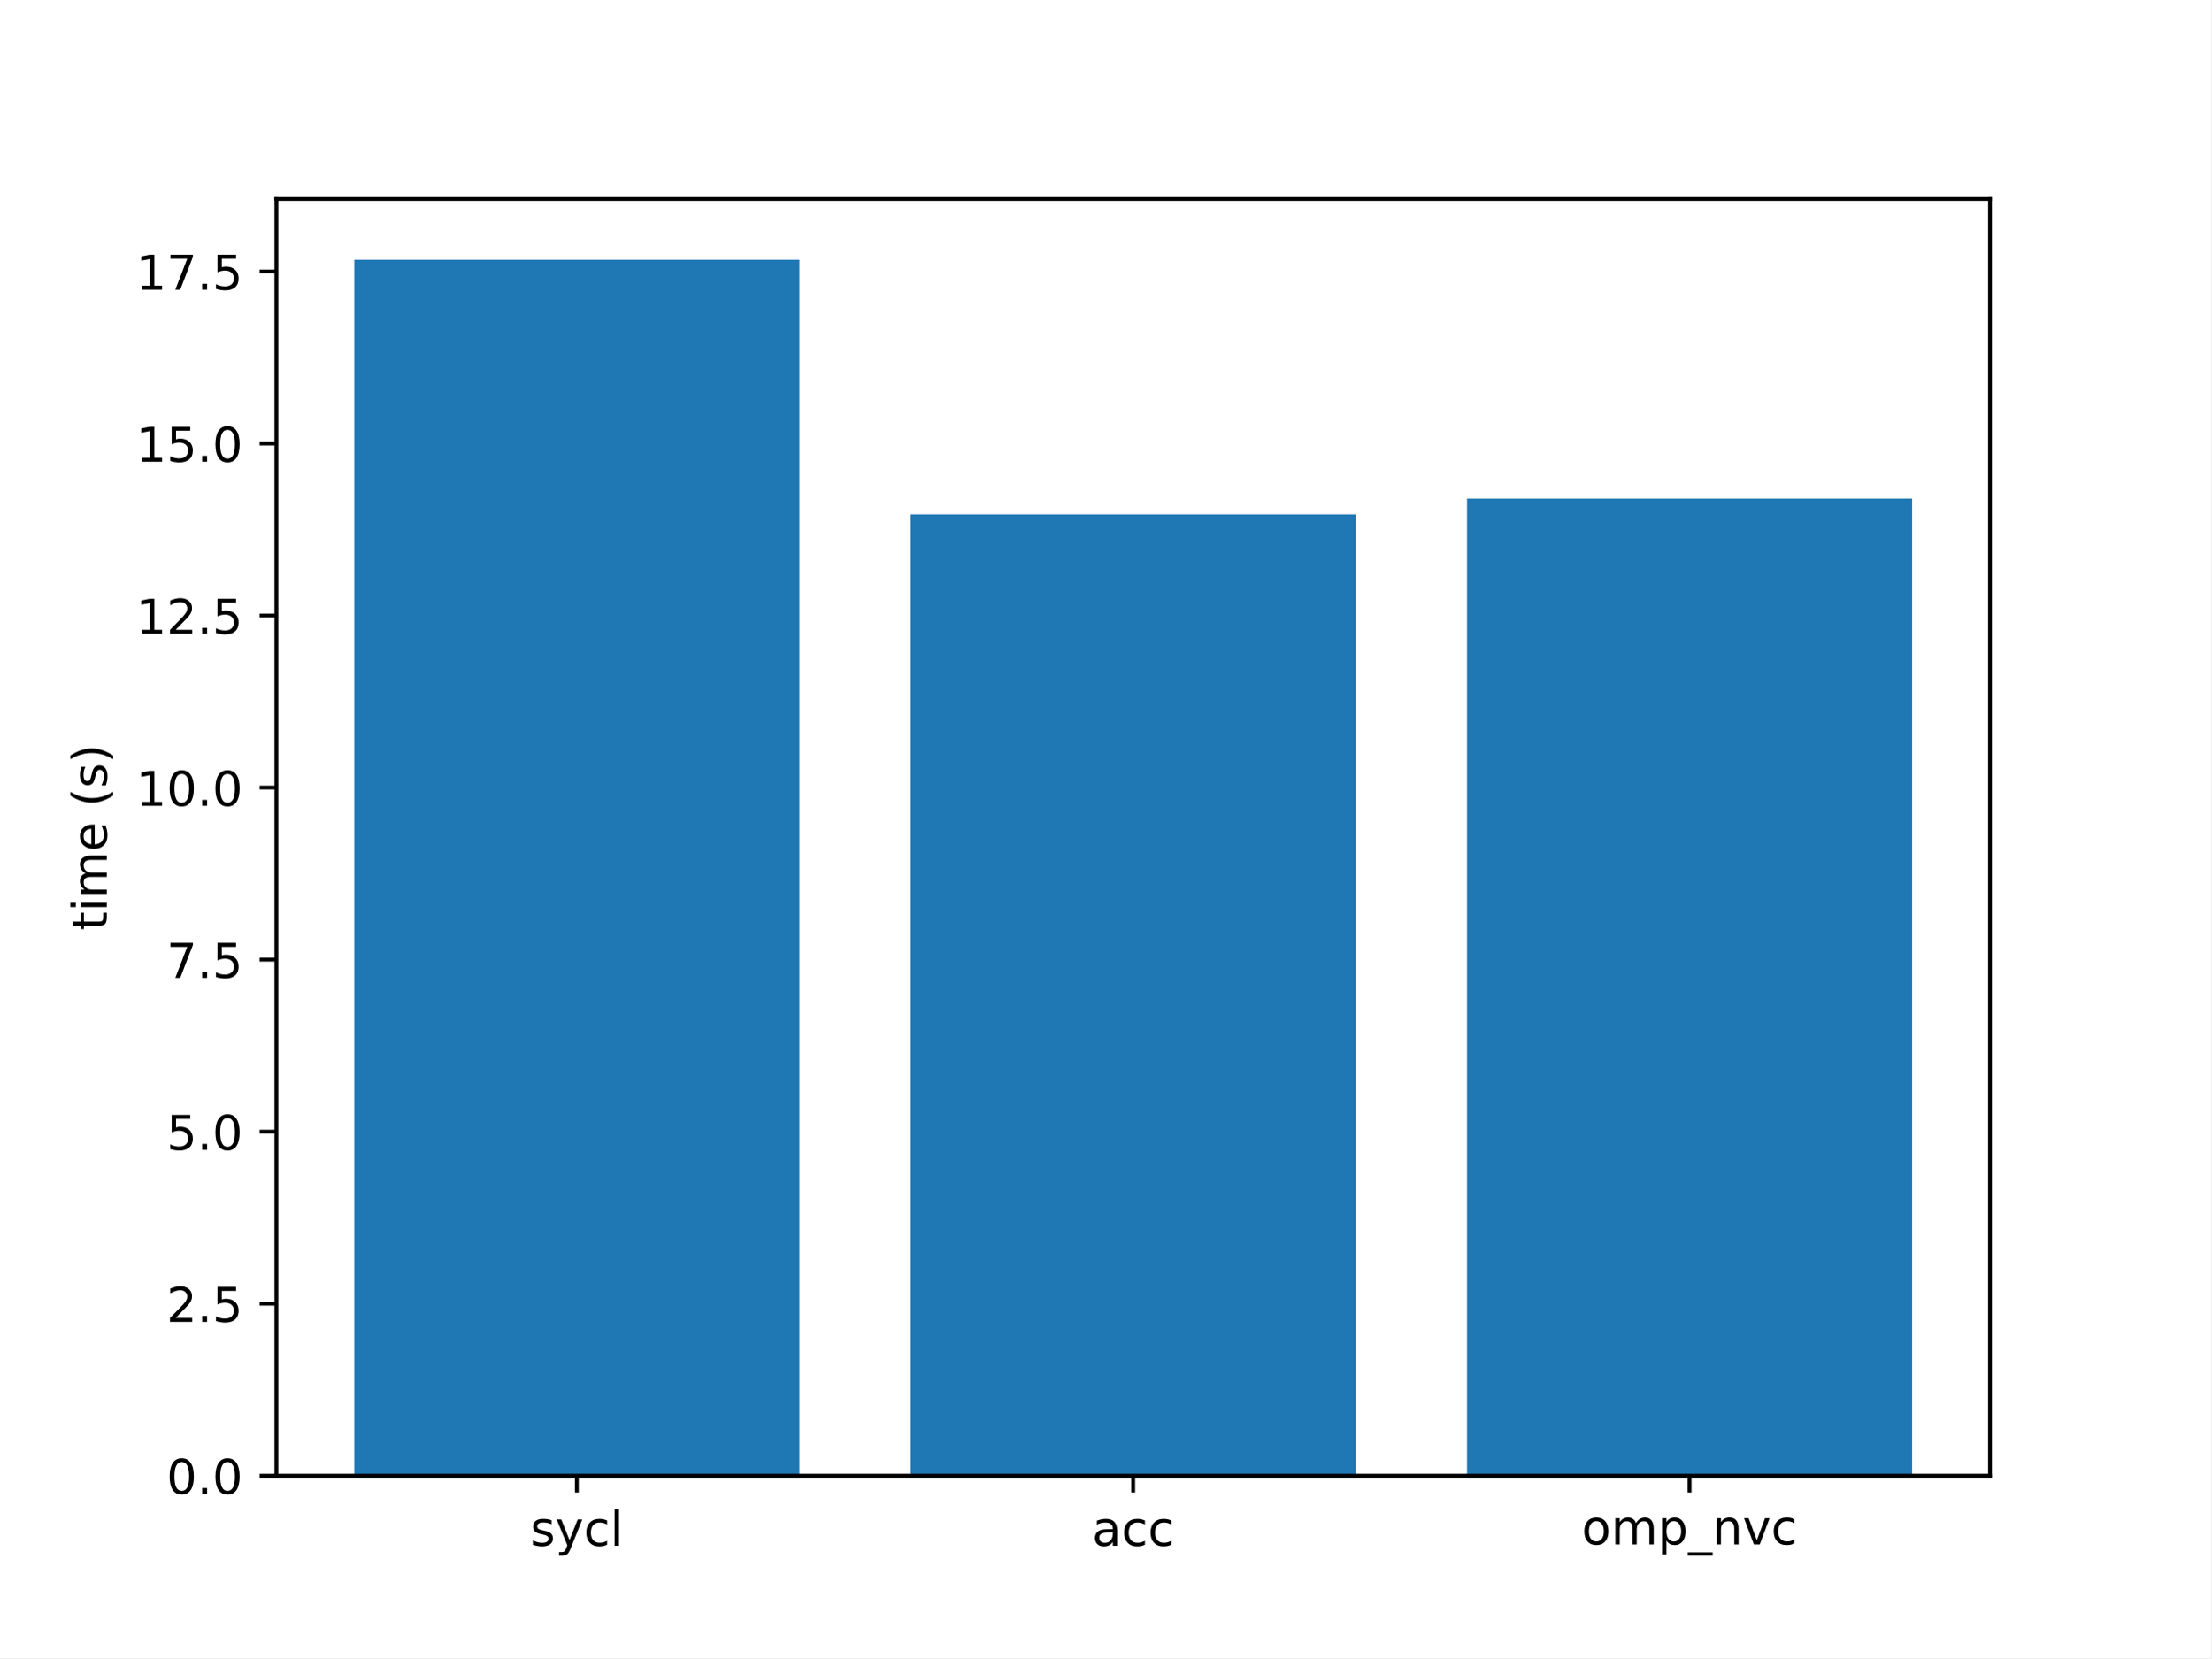
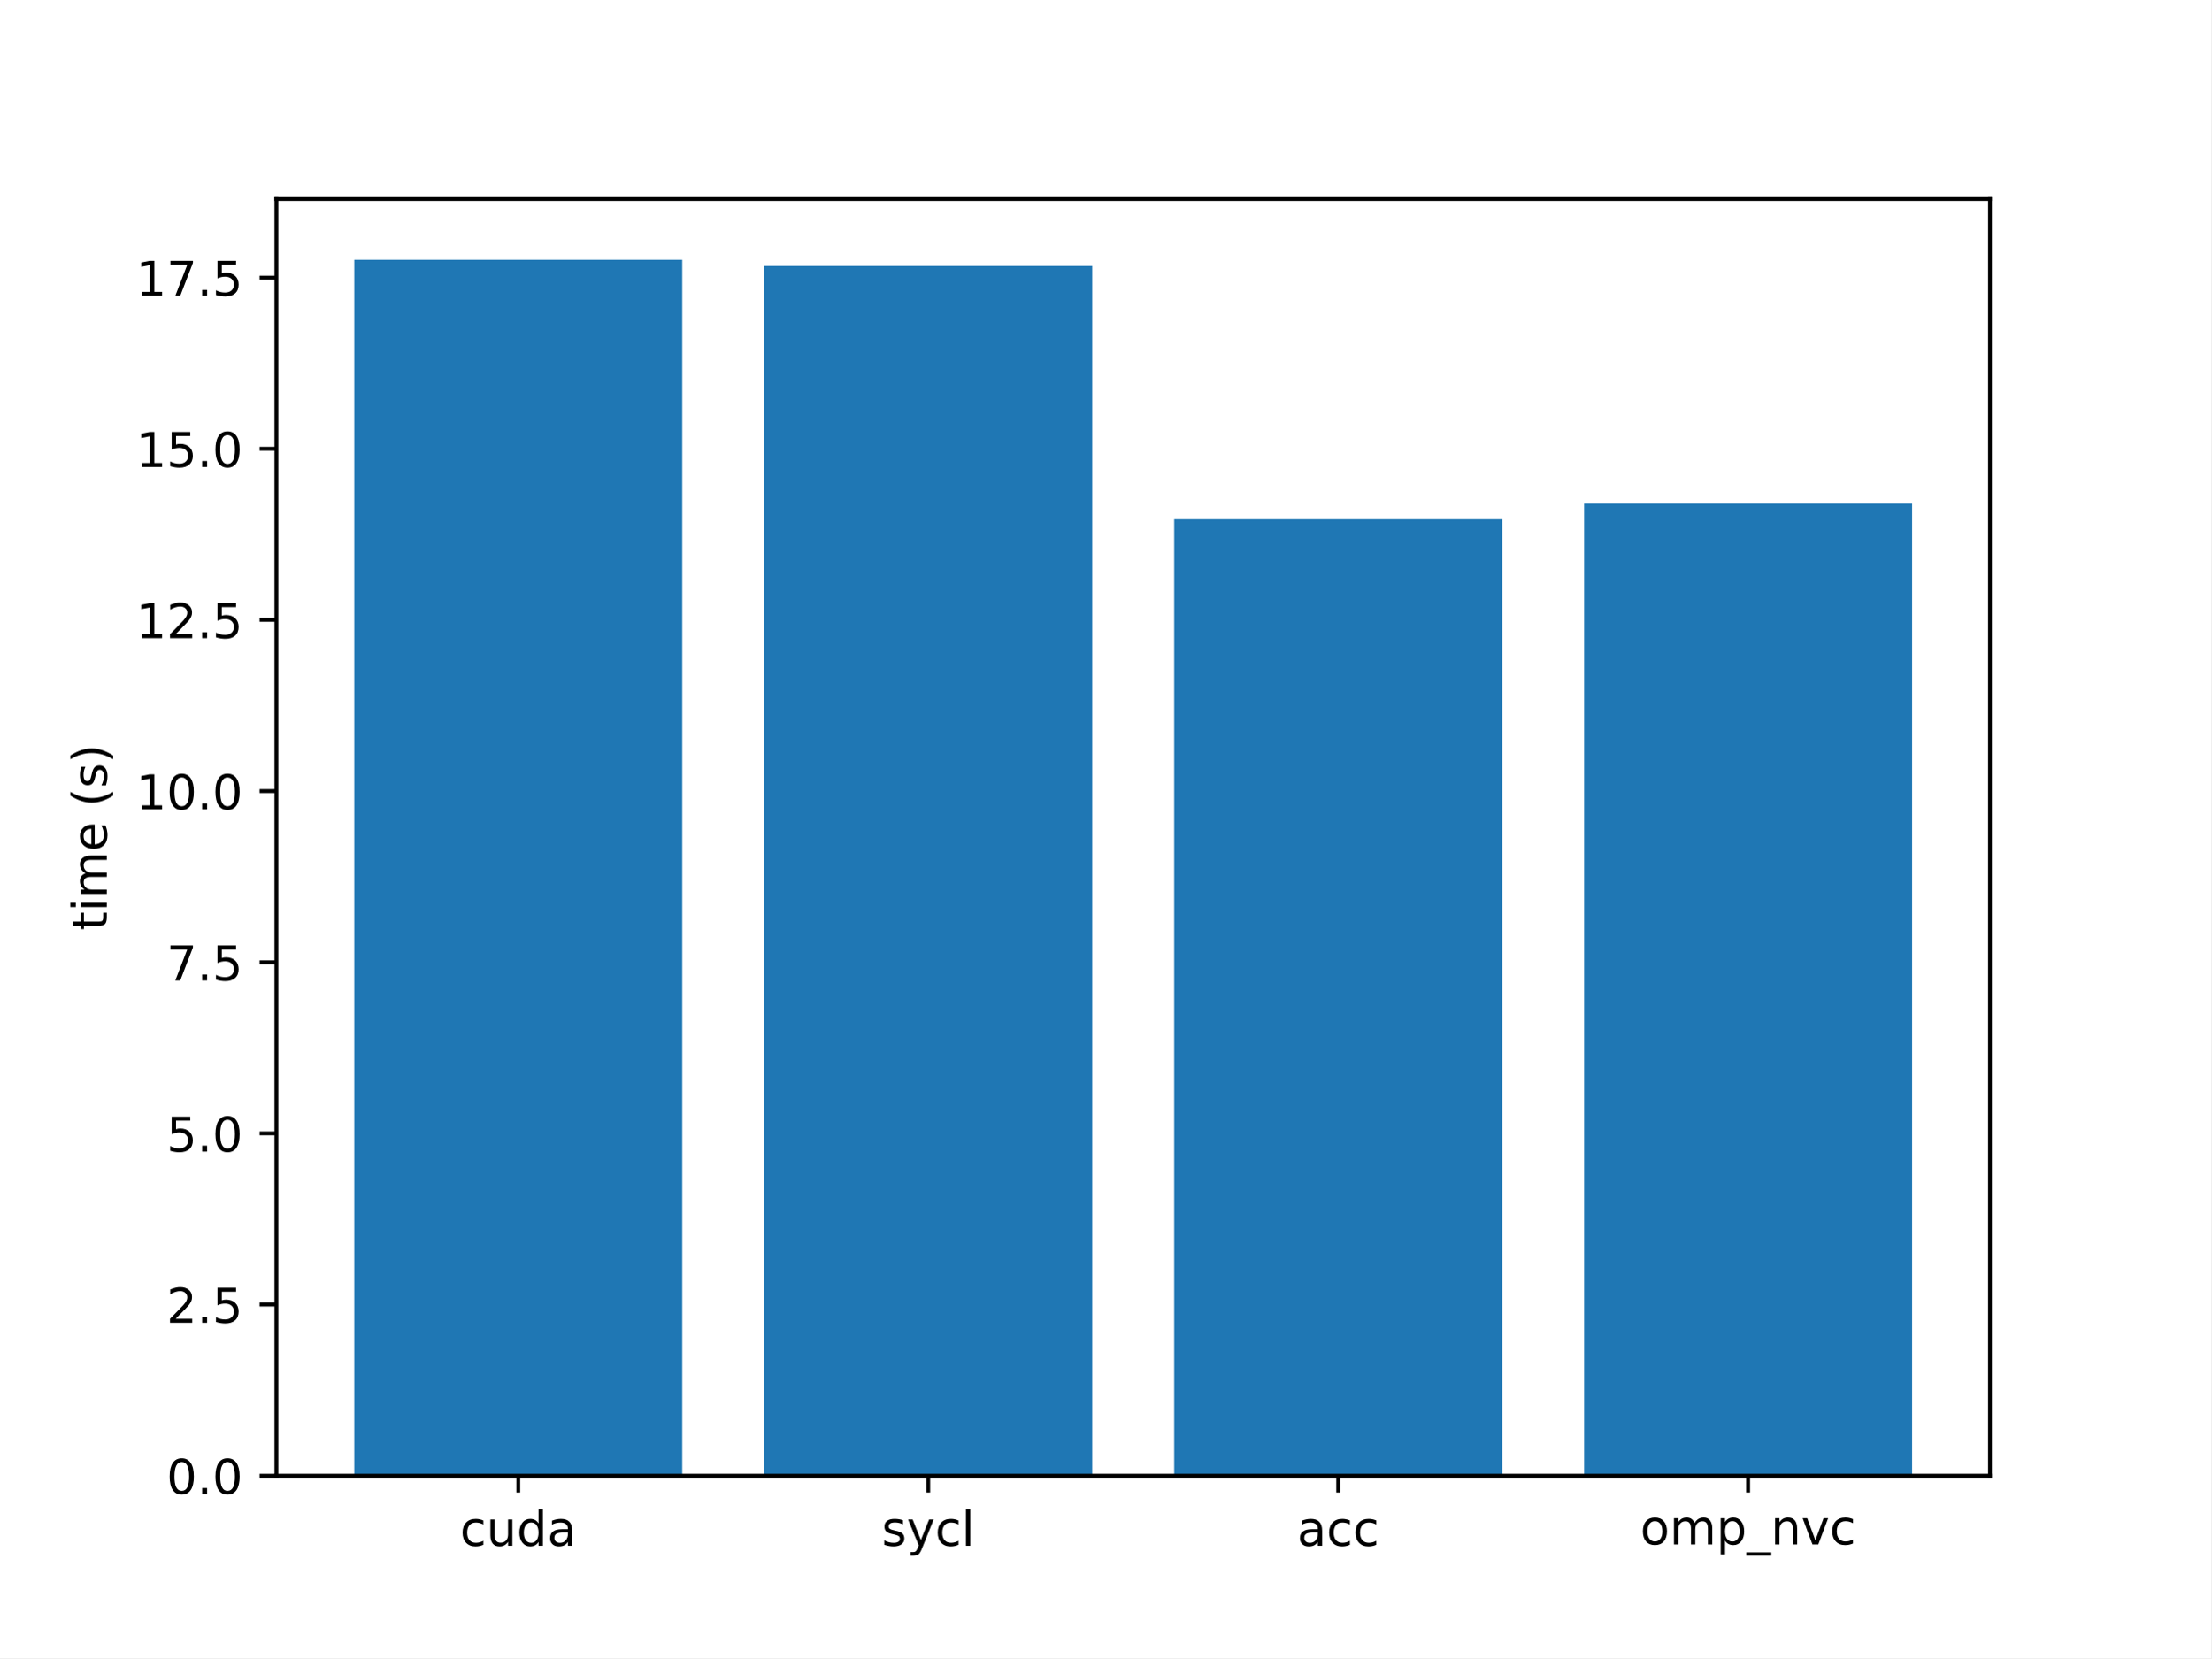
<svg xmlns="http://www.w3.org/2000/svg" xmlns:xlink="http://www.w3.org/1999/xlink" width="460.8pt" height="345.6pt" viewBox="0 0 460.8 345.6" version="1.1">
  <defs>
    <style type="text/css">*{stroke-linejoin: round; stroke-linecap: butt}</style>
  </defs>
  <g id="figure_1">
    <g id="patch_1">
      <path d="M 0 345.6  L 460.8 345.6  L 460.8 0  L 0 0  z " style="fill: #ffffff" />
    </g>
    <g id="axes_1">
      <g id="patch_2">
        <path d="M 57.6 307.584  L 414.72 307.584  L 414.72 41.472  L 57.6 41.472  z " style="fill: #ffffff" />
      </g>
      <g id="patch_3">
-         <path d="M 73.833 307.584  L 166.591 307.584  L 166.591 54.144  L 73.833 54.144  z " clip-path="url(#pa43cc29757)" style="fill: #1f77b4" />
+         <path d="M 73.833 307.584  L 142.181 307.584  L 142.181 54.144  L 73.833 54.144  z " clip-path="url(#p5b35506482)" style="fill: #1f77b4" />
      </g>
      <g id="patch_4">
-         <path d="M 189.781 307.584  L 282.539 307.584  L 282.539 107.213  L 189.781 107.213  z " clip-path="url(#pa43cc29757)" style="fill: #1f77b4" />
+         <path d="M 159.268 307.584  L 227.616 307.584  L 227.616 55.428  L 159.268 55.428  z " clip-path="url(#p5b35506482)" style="fill: #1f77b4" />
      </g>
      <g id="patch_5">
-         <path d="M 305.729 307.584  L 398.487 307.584  L 398.487 103.914  L 305.729 103.914  z " clip-path="url(#pa43cc29757)" style="fill: #1f77b4" />
+         <path d="M 244.704 307.584  L 313.052 307.584  L 313.052 108.228  L 244.704 108.228  z " clip-path="url(#p5b35506482)" style="fill: #1f77b4" />
+       </g>
+       <g id="patch_6">
+         <path d="M 330.139 307.584  L 398.487 307.584  L 398.487 104.946  L 330.139 104.946  z " clip-path="url(#p5b35506482)" style="fill: #1f77b4" />
      </g>
      <g id="matplotlib.axis_1">
        <g id="xtick_1">
          <g id="line2d_1">
            <defs>
-               <path id="m3f6a0c12ba" d="M 0 0  L 0 3.5  " style="stroke: #000000; stroke-width: 0.8" />
+               <path id="m23e8303e19" d="M 0 0  L 0 3.5  " style="stroke: #000000; stroke-width: 0.8" />
            </defs>
            <g>
-               <use xlink:href="#m3f6a0c12ba" x="120.212" y="307.584" style="stroke: #000000; stroke-width: 0.8" />
+               <use xlink:href="#m23e8303e19" x="108.007" y="307.584" style="stroke: #000000; stroke-width: 0.8" />
            </g>
          </g>
          <g id="text_1">
-             <g transform="translate(107.3315 322.1824) scale(0.1 -0.1)">
+             <g transform="translate(92.67252 322.1824) scale(0.1 -0.1)">
              <defs>
                <path id="DejaVuSans-20" transform="scale(0.015625)" />
+                 <path id="DejaVuSans-63" d="M 3122 3366  L 3122 2828  Q 2878 2963 2633 3030  Q 2388 3097 2138 3097  Q 1578 3097 1268 2742  Q 959 2388 959 1747  Q 959 1106 1268 751  Q 1578 397 2138 397  Q 2388 397 2633 464  Q 2878 531 3122 666  L 3122 134  Q 2881 22 2623 -34  Q 2366 -91 2075 -91  Q 1284 -91 818 406  Q 353 903 353 1747  Q 353 2603 823 3093  Q 1294 3584 2113 3584  Q 2378 3584 2631 3529  Q 2884 3475 3122 3366  z " transform="scale(0.015625)" />
+                 <path id="DejaVuSans-75" d="M 544 1381  L 544 3500  L 1119 3500  L 1119 1403  Q 1119 906 1312 657  Q 1506 409 1894 409  Q 2359 409 2629 706  Q 2900 1003 2900 1516  L 2900 3500  L 3475 3500  L 3475 0  L 2900 0  L 2900 538  Q 2691 219 2414 64  Q 2138 -91 1772 -91  Q 1169 -91 856 284  Q 544 659 544 1381  z M 1991 3584  L 1991 3584  z " transform="scale(0.015625)" />
+                 <path id="DejaVuSans-64" d="M 2906 2969  L 2906 4863  L 3481 4863  L 3481 0  L 2906 0  L 2906 525  Q 2725 213 2448 61  Q 2172 -91 1784 -91  Q 1150 -91 751 415  Q 353 922 353 1747  Q 353 2572 751 3078  Q 1150 3584 1784 3584  Q 2172 3584 2448 3432  Q 2725 3281 2906 2969  z M 947 1747  Q 947 1113 1208 752  Q 1469 391 1925 391  Q 2381 391 2643 752  Q 2906 1113 2906 1747  Q 2906 2381 2643 2742  Q 2381 3103 1925 3103  Q 1469 3103 1208 2742  Q 947 2381 947 1747  z " transform="scale(0.015625)" />
+                 <path id="DejaVuSans-61" d="M 2194 1759  Q 1497 1759 1228 1600  Q 959 1441 959 1056  Q 959 750 1161 570  Q 1363 391 1709 391  Q 2188 391 2477 730  Q 2766 1069 2766 1631  L 2766 1759  L 2194 1759  z M 3341 1997  L 3341 0  L 2766 0  L 2766 531  Q 2569 213 2275 61  Q 1981 -91 1556 -91  Q 1019 -91 701 211  Q 384 513 384 1019  Q 384 1609 779 1909  Q 1175 2209 1959 2209  L 2766 2209  L 2766 2266  Q 2766 2663 2505 2880  Q 2244 3097 1772 3097  Q 1472 3097 1187 3025  Q 903 2953 641 2809  L 641 3341  Q 956 3463 1253 3523  Q 1550 3584 1831 3584  Q 2591 3584 2966 3190  Q 3341 2797 3341 1997  z " transform="scale(0.015625)" />
+               </defs>
+               <use xlink:href="#DejaVuSans-20" />
+               <use xlink:href="#DejaVuSans-63" x="31.787" />
+               <use xlink:href="#DejaVuSans-75" x="86.768" />
+               <use xlink:href="#DejaVuSans-64" x="150.146" />
+               <use xlink:href="#DejaVuSans-61" x="213.623" />
+               <use xlink:href="#DejaVuSans-20" x="274.902" />
+             </g>
+           </g>
+         </g>
+         <g id="xtick_2">
+           <g id="line2d_2">
+             <g>
+               <use xlink:href="#m23e8303e19" x="193.442" y="307.584" style="stroke: #000000; stroke-width: 0.8" />
+             </g>
+           </g>
+           <g id="text_2">
+             <g transform="translate(180.5618 322.1824) scale(0.1 -0.1)">
+               <defs>
                <path id="DejaVuSans-73" d="M 2834 3397  L 2834 2853  Q 2591 2978 2328 3040  Q 2066 3103 1784 3103  Q 1356 3103 1142 2972  Q 928 2841 928 2578  Q 928 2378 1081 2264  Q 1234 2150 1697 2047  L 1894 2003  Q 2506 1872 2764 1633  Q 3022 1394 3022 966  Q 3022 478 2636 193  Q 2250 -91 1575 -91  Q 1294 -91 989 -36  Q 684 19 347 128  L 347 722  Q 666 556 975 473  Q 1284 391 1588 391  Q 1994 391 2212 530  Q 2431 669 2431 922  Q 2431 1156 2273 1281  Q 2116 1406 1581 1522  L 1381 1569  Q 847 1681 609 1914  Q 372 2147 372 2553  Q 372 3047 722 3315  Q 1072 3584 1716 3584  Q 2034 3584 2315 3537  Q 2597 3491 2834 3397  z " transform="scale(0.015625)" />
                <path id="DejaVuSans-79" d="M 2059 -325  Q 1816 -950 1584 -1140  Q 1353 -1331 966 -1331  L 506 -1331  L 506 -850  L 844 -850  Q 1081 -850 1212 -737  Q 1344 -625 1503 -206  L 1606 56  L 191 3500  L 800 3500  L 1894 763  L 2988 3500  L 3597 3500  L 2059 -325  z " transform="scale(0.015625)" />
-                 <path id="DejaVuSans-63" d="M 3122 3366  L 3122 2828  Q 2878 2963 2633 3030  Q 2388 3097 2138 3097  Q 1578 3097 1268 2742  Q 959 2388 959 1747  Q 959 1106 1268 751  Q 1578 397 2138 397  Q 2388 397 2633 464  Q 2878 531 3122 666  L 3122 134  Q 2881 22 2623 -34  Q 2366 -91 2075 -91  Q 1284 -91 818 406  Q 353 903 353 1747  Q 353 2603 823 3093  Q 1294 3584 2113 3584  Q 2378 3584 2631 3529  Q 2884 3475 3122 3366  z " transform="scale(0.015625)" />
                <path id="DejaVuSans-6c" d="M 603 4863  L 1178 4863  L 1178 0  L 603 0  L 603 4863  z " transform="scale(0.015625)" />
              </defs>
              <use xlink:href="#DejaVuSans-20" />
              <use xlink:href="#DejaVuSans-73" x="31.787" />
              <use xlink:href="#DejaVuSans-79" x="83.887" />
              <use xlink:href="#DejaVuSans-63" x="143.066" />
              <use xlink:href="#DejaVuSans-6c" x="198.047" />
              <use xlink:href="#DejaVuSans-20" x="225.83" />
            </g>
          </g>
        </g>
-         <g id="xtick_2">
-           <g id="line2d_2">
-             <g>
-               <use xlink:href="#m3f6a0c12ba" x="236.16" y="307.584" style="stroke: #000000; stroke-width: 0.8" />
-             </g>
-           </g>
-           <g id="text_2">
-             <g transform="translate(224.4194 322.1824) scale(0.1 -0.1)">
-               <defs>
-                 <path id="DejaVuSans-61" d="M 2194 1759  Q 1497 1759 1228 1600  Q 959 1441 959 1056  Q 959 750 1161 570  Q 1363 391 1709 391  Q 2188 391 2477 730  Q 2766 1069 2766 1631  L 2766 1759  L 2194 1759  z M 3341 1997  L 3341 0  L 2766 0  L 2766 531  Q 2569 213 2275 61  Q 1981 -91 1556 -91  Q 1019 -91 701 211  Q 384 513 384 1019  Q 384 1609 779 1909  Q 1175 2209 1959 2209  L 2766 2209  L 2766 2266  Q 2766 2663 2505 2880  Q 2244 3097 1772 3097  Q 1472 3097 1187 3025  Q 903 2953 641 2809  L 641 3341  Q 956 3463 1253 3523  Q 1550 3584 1831 3584  Q 2591 3584 2966 3190  Q 3341 2797 3341 1997  z " transform="scale(0.015625)" />
-               </defs>
+         <g id="xtick_3">
+           <g id="line2d_3">
+             <g>
+               <use xlink:href="#m23e8303e19" x="278.878" y="307.584" style="stroke: #000000; stroke-width: 0.8" />
+             </g>
+           </g>
+           <g id="text_3">
+             <g transform="translate(267.1371 322.1824) scale(0.1 -0.1)">
              <use xlink:href="#DejaVuSans-20" />
              <use xlink:href="#DejaVuSans-61" x="31.787" />
              <use xlink:href="#DejaVuSans-63" x="93.066" />
              <use xlink:href="#DejaVuSans-63" x="148.047" />
              <use xlink:href="#DejaVuSans-20" x="203.027" />
            </g>
          </g>
        </g>
-         <g id="xtick_3">
-           <g id="line2d_3">
-             <g>
-               <use xlink:href="#m3f6a0c12ba" x="352.108" y="307.584" style="stroke: #000000; stroke-width: 0.8" />
-             </g>
-           </g>
-           <g id="text_3">
-             <g transform="translate(326.4487 321.9043) scale(0.1 -0.1)">
+         <g id="xtick_4">
+           <g id="line2d_4">
+             <g>
+               <use xlink:href="#m23e8303e19" x="364.313" y="307.584" style="stroke: #000000; stroke-width: 0.8" />
+             </g>
+           </g>
+           <g id="text_4">
+             <g transform="translate(338.6537 321.9043) scale(0.1 -0.1)">
              <defs>
                <path id="DejaVuSans-6f" d="M 1959 3097  Q 1497 3097 1228 2736  Q 959 2375 959 1747  Q 959 1119 1226 758  Q 1494 397 1959 397  Q 2419 397 2687 759  Q 2956 1122 2956 1747  Q 2956 2369 2687 2733  Q 2419 3097 1959 3097  z M 1959 3584  Q 2709 3584 3137 3096  Q 3566 2609 3566 1747  Q 3566 888 3137 398  Q 2709 -91 1959 -91  Q 1206 -91 779 398  Q 353 888 353 1747  Q 353 2609 779 3096  Q 1206 3584 1959 3584  z " transform="scale(0.015625)" />
                <path id="DejaVuSans-6d" d="M 3328 2828  Q 3544 3216 3844 3400  Q 4144 3584 4550 3584  Q 5097 3584 5394 3201  Q 5691 2819 5691 2113  L 5691 0  L 5113 0  L 5113 2094  Q 5113 2597 4934 2840  Q 4756 3084 4391 3084  Q 3944 3084 3684 2787  Q 3425 2491 3425 1978  L 3425 0  L 2847 0  L 2847 2094  Q 2847 2600 2669 2842  Q 2491 3084 2119 3084  Q 1678 3084 1418 2786  Q 1159 2488 1159 1978  L 1159 0  L 581 0  L 581 3500  L 1159 3500  L 1159 2956  Q 1356 3278 1631 3431  Q 1906 3584 2284 3584  Q 2666 3584 2933 3390  Q 3200 3197 3328 2828  z " transform="scale(0.015625)" />
                <path id="DejaVuSans-70" d="M 1159 525  L 1159 -1331  L 581 -1331  L 581 3500  L 1159 3500  L 1159 2969  Q 1341 3281 1617 3432  Q 1894 3584 2278 3584  Q 2916 3584 3314 3078  Q 3713 2572 3713 1747  Q 3713 922 3314 415  Q 2916 -91 2278 -91  Q 1894 -91 1617 61  Q 1341 213 1159 525  z M 3116 1747  Q 3116 2381 2855 2742  Q 2594 3103 2138 3103  Q 1681 3103 1420 2742  Q 1159 2381 1159 1747  Q 1159 1113 1420 752  Q 1681 391 2138 391  Q 2594 391 2855 752  Q 3116 1113 3116 1747  z " transform="scale(0.015625)" />
                <path id="DejaVuSans-5f" d="M 3263 -1063  L 3263 -1509  L -63 -1509  L -63 -1063  L 3263 -1063  z " transform="scale(0.015625)" />
                <path id="DejaVuSans-6e" d="M 3513 2113  L 3513 0  L 2938 0  L 2938 2094  Q 2938 2591 2744 2837  Q 2550 3084 2163 3084  Q 1697 3084 1428 2787  Q 1159 2491 1159 1978  L 1159 0  L 581 0  L 581 3500  L 1159 3500  L 1159 2956  Q 1366 3272 1645 3428  Q 1925 3584 2291 3584  Q 2894 3584 3203 3211  Q 3513 2838 3513 2113  z " transform="scale(0.015625)" />
                <path id="DejaVuSans-76" d="M 191 3500  L 800 3500  L 1894 563  L 2988 3500  L 3597 3500  L 2284 0  L 1503 0  L 191 3500  z " transform="scale(0.015625)" />
              </defs>
              <use xlink:href="#DejaVuSans-20" />
              <use xlink:href="#DejaVuSans-6f" x="31.787" />
              <use xlink:href="#DejaVuSans-6d" x="92.969" />
              <use xlink:href="#DejaVuSans-70" x="190.381" />
              <use xlink:href="#DejaVuSans-5f" x="253.857" />
              <use xlink:href="#DejaVuSans-6e" x="303.857" />
              <use xlink:href="#DejaVuSans-76" x="367.236" />
              <use xlink:href="#DejaVuSans-63" x="426.416" />
              <use xlink:href="#DejaVuSans-20" x="481.396" />
            </g>
          </g>
        </g>
      </g>
      <g id="matplotlib.axis_2">
        <g id="ytick_1">
-           <g id="line2d_4">
+           <g id="line2d_5">
            <defs>
-               <path id="mb21c013da0" d="M 0 0  L -3.5 0  " style="stroke: #000000; stroke-width: 0.8" />
+               <path id="m1e8a9a45bf" d="M 0 0  L -3.5 0  " style="stroke: #000000; stroke-width: 0.8" />
            </defs>
            <g>
-               <use xlink:href="#mb21c013da0" x="57.6" y="307.584" style="stroke: #000000; stroke-width: 0.8" />
-             </g>
-           </g>
-           <g id="text_4">
+               <use xlink:href="#m1e8a9a45bf" x="57.6" y="307.584" style="stroke: #000000; stroke-width: 0.8" />
+             </g>
+           </g>
+           <g id="text_5">
            <g transform="translate(34.69687 311.3832) scale(0.1 -0.1)">
              <defs>
                <path id="DejaVuSans-30" d="M 2034 4250  Q 1547 4250 1301 3770  Q 1056 3291 1056 2328  Q 1056 1369 1301 889  Q 1547 409 2034 409  Q 2525 409 2770 889  Q 3016 1369 3016 2328  Q 3016 3291 2770 3770  Q 2525 4250 2034 4250  z M 2034 4750  Q 2819 4750 3233 4129  Q 3647 3509 3647 2328  Q 3647 1150 3233 529  Q 2819 -91 2034 -91  Q 1250 -91 836 529  Q 422 1150 422 2328  Q 422 3509 836 4129  Q 1250 4750 2034 4750  z " transform="scale(0.015625)" />
                <path id="DejaVuSans-2e" d="M 684 794  L 1344 794  L 1344 0  L 684 0  L 684 794  z " transform="scale(0.015625)" />
              </defs>
              <use xlink:href="#DejaVuSans-30" />
              <use xlink:href="#DejaVuSans-2e" x="63.623" />
              <use xlink:href="#DejaVuSans-30" x="95.41" />
            </g>
          </g>
        </g>
        <g id="ytick_2">
-           <g id="line2d_5">
-             <g>
-               <use xlink:href="#mb21c013da0" x="57.6" y="271.727" style="stroke: #000000; stroke-width: 0.8" />
-             </g>
-           </g>
-           <g id="text_5">
-             <g transform="translate(34.69687 275.5258) scale(0.1 -0.1)">
+           <g id="line2d_6">
+             <g>
+               <use xlink:href="#m1e8a9a45bf" x="57.6" y="271.908" style="stroke: #000000; stroke-width: 0.8" />
+             </g>
+           </g>
+           <g id="text_6">
+             <g transform="translate(34.69687 275.7075) scale(0.1 -0.1)">
              <defs>
                <path id="DejaVuSans-32" d="M 1228 531  L 3431 531  L 3431 0  L 469 0  L 469 531  Q 828 903 1448 1529  Q 2069 2156 2228 2338  Q 2531 2678 2651 2914  Q 2772 3150 2772 3378  Q 2772 3750 2511 3984  Q 2250 4219 1831 4219  Q 1534 4219 1204 4116  Q 875 4013 500 3803  L 500 4441  Q 881 4594 1212 4672  Q 1544 4750 1819 4750  Q 2544 4750 2975 4387  Q 3406 4025 3406 3419  Q 3406 3131 3298 2873  Q 3191 2616 2906 2266  Q 2828 2175 2409 1742  Q 1991 1309 1228 531  z " transform="scale(0.015625)" />
                <path id="DejaVuSans-35" d="M 691 4666  L 3169 4666  L 3169 4134  L 1269 4134  L 1269 2991  Q 1406 3038 1543 3061  Q 1681 3084 1819 3084  Q 2600 3084 3056 2656  Q 3513 2228 3513 1497  Q 3513 744 3044 326  Q 2575 -91 1722 -91  Q 1428 -91 1123 -41  Q 819 9 494 109  L 494 744  Q 775 591 1075 516  Q 1375 441 1709 441  Q 2250 441 2565 725  Q 2881 1009 2881 1497  Q 2881 1984 2565 2268  Q 2250 2553 1709 2553  Q 1456 2553 1204 2497  Q 953 2441 691 2322  L 691 4666  z " transform="scale(0.015625)" />
              </defs>
              <use xlink:href="#DejaVuSans-32" />
              <use xlink:href="#DejaVuSans-2e" x="63.623" />
              <use xlink:href="#DejaVuSans-35" x="95.41" />
            </g>
          </g>
        </g>
        <g id="ytick_3">
-           <g id="line2d_6">
-             <g>
-               <use xlink:href="#mb21c013da0" x="57.6" y="235.869" style="stroke: #000000; stroke-width: 0.8" />
-             </g>
-           </g>
-           <g id="text_6">
-             <g transform="translate(34.69687 239.6684) scale(0.1 -0.1)">
+           <g id="line2d_7">
+             <g>
+               <use xlink:href="#m1e8a9a45bf" x="57.6" y="236.233" style="stroke: #000000; stroke-width: 0.8" />
+             </g>
+           </g>
+           <g id="text_7">
+             <g transform="translate(34.69687 240.0319) scale(0.1 -0.1)">
              <use xlink:href="#DejaVuSans-35" />
              <use xlink:href="#DejaVuSans-2e" x="63.623" />
              <use xlink:href="#DejaVuSans-30" x="95.41" />
            </g>
          </g>
        </g>
        <g id="ytick_4">
-           <g id="line2d_7">
-             <g>
-               <use xlink:href="#mb21c013da0" x="57.6" y="200.012" style="stroke: #000000; stroke-width: 0.8" />
-             </g>
-           </g>
-           <g id="text_7">
-             <g transform="translate(34.69687 203.8111) scale(0.1 -0.1)">
+           <g id="line2d_8">
+             <g>
+               <use xlink:href="#m1e8a9a45bf" x="57.6" y="200.557" style="stroke: #000000; stroke-width: 0.8" />
+             </g>
+           </g>
+           <g id="text_8">
+             <g transform="translate(34.69687 204.3562) scale(0.1 -0.1)">
              <defs>
                <path id="DejaVuSans-37" d="M 525 4666  L 3525 4666  L 3525 4397  L 1831 0  L 1172 0  L 2766 4134  L 525 4134  L 525 4666  z " transform="scale(0.015625)" />
              </defs>
              <use xlink:href="#DejaVuSans-37" />
              <use xlink:href="#DejaVuSans-2e" x="63.623" />
              <use xlink:href="#DejaVuSans-35" x="95.41" />
            </g>
          </g>
        </g>
        <g id="ytick_5">
-           <g id="line2d_8">
-             <g>
-               <use xlink:href="#mb21c013da0" x="57.6" y="164.154" style="stroke: #000000; stroke-width: 0.8" />
-             </g>
-           </g>
-           <g id="text_8">
-             <g transform="translate(28.33438 167.9537) scale(0.1 -0.1)">
+           <g id="line2d_9">
+             <g>
+               <use xlink:href="#m1e8a9a45bf" x="57.6" y="164.881" style="stroke: #000000; stroke-width: 0.8" />
+             </g>
+           </g>
+           <g id="text_9">
+             <g transform="translate(28.33438 168.6805) scale(0.1 -0.1)">
              <defs>
                <path id="DejaVuSans-31" d="M 794 531  L 1825 531  L 1825 4091  L 703 3866  L 703 4441  L 1819 4666  L 2450 4666  L 2450 531  L 3481 531  L 3481 0  L 794 0  L 794 531  z " transform="scale(0.015625)" />
              </defs>
              <use xlink:href="#DejaVuSans-31" />
              <use xlink:href="#DejaVuSans-30" x="63.623" />
              <use xlink:href="#DejaVuSans-2e" x="127.246" />
              <use xlink:href="#DejaVuSans-30" x="159.033" />
            </g>
          </g>
        </g>
        <g id="ytick_6">
-           <g id="line2d_9">
-             <g>
-               <use xlink:href="#mb21c013da0" x="57.6" y="128.297" style="stroke: #000000; stroke-width: 0.8" />
-             </g>
-           </g>
-           <g id="text_9">
-             <g transform="translate(28.33438 132.0963) scale(0.1 -0.1)">
+           <g id="line2d_10">
+             <g>
+               <use xlink:href="#m1e8a9a45bf" x="57.6" y="129.206" style="stroke: #000000; stroke-width: 0.8" />
+             </g>
+           </g>
+           <g id="text_10">
+             <g transform="translate(28.33438 133.0048) scale(0.1 -0.1)">
              <use xlink:href="#DejaVuSans-31" />
              <use xlink:href="#DejaVuSans-32" x="63.623" />
              <use xlink:href="#DejaVuSans-2e" x="127.246" />
              <use xlink:href="#DejaVuSans-35" x="159.033" />
            </g>
          </g>
        </g>
        <g id="ytick_7">
-           <g id="line2d_10">
-             <g>
-               <use xlink:href="#mb21c013da0" x="57.6" y="92.44" style="stroke: #000000; stroke-width: 0.8" />
-             </g>
-           </g>
-           <g id="text_10">
-             <g transform="translate(28.33438 96.23891) scale(0.1 -0.1)">
+           <g id="line2d_11">
+             <g>
+               <use xlink:href="#m1e8a9a45bf" x="57.6" y="93.53" style="stroke: #000000; stroke-width: 0.8" />
+             </g>
+           </g>
+           <g id="text_11">
+             <g transform="translate(28.33438 97.32917) scale(0.1 -0.1)">
              <use xlink:href="#DejaVuSans-31" />
              <use xlink:href="#DejaVuSans-35" x="63.623" />
              <use xlink:href="#DejaVuSans-2e" x="127.246" />
              <use xlink:href="#DejaVuSans-30" x="159.033" />
            </g>
          </g>
        </g>
        <g id="ytick_8">
-           <g id="line2d_11">
-             <g>
-               <use xlink:href="#mb21c013da0" x="57.6" y="56.582" style="stroke: #000000; stroke-width: 0.8" />
-             </g>
-           </g>
-           <g id="text_11">
-             <g transform="translate(28.33438 60.38152) scale(0.1 -0.1)">
+           <g id="line2d_12">
+             <g>
+               <use xlink:href="#m1e8a9a45bf" x="57.6" y="57.854" style="stroke: #000000; stroke-width: 0.8" />
+             </g>
+           </g>
+           <g id="text_12">
+             <g transform="translate(28.33438 61.65349) scale(0.1 -0.1)">
              <use xlink:href="#DejaVuSans-31" />
              <use xlink:href="#DejaVuSans-37" x="63.623" />
              <use xlink:href="#DejaVuSans-2e" x="127.246" />
              <use xlink:href="#DejaVuSans-35" x="159.033" />
            </g>
          </g>
        </g>
-         <g id="text_12">
+         <g id="text_13">
          <g transform="translate(22.25469 193.9194) rotate(-90) scale(0.1 -0.1)">
            <defs>
              <path id="DejaVuSans-74" d="M 1172 4494  L 1172 3500  L 2356 3500  L 2356 3053  L 1172 3053  L 1172 1153  Q 1172 725 1289 603  Q 1406 481 1766 481  L 2356 481  L 2356 0  L 1766 0  Q 1100 0 847 248  Q 594 497 594 1153  L 594 3053  L 172 3053  L 172 3500  L 594 3500  L 594 4494  L 1172 4494  z " transform="scale(0.015625)" />
              <path id="DejaVuSans-69" d="M 603 3500  L 1178 3500  L 1178 0  L 603 0  L 603 3500  z M 603 4863  L 1178 4863  L 1178 4134  L 603 4134  L 603 4863  z " transform="scale(0.015625)" />
              <path id="DejaVuSans-65" d="M 3597 1894  L 3597 1613  L 953 1613  Q 991 1019 1311 708  Q 1631 397 2203 397  Q 2534 397 2845 478  Q 3156 559 3463 722  L 3463 178  Q 3153 47 2828 -22  Q 2503 -91 2169 -91  Q 1331 -91 842 396  Q 353 884 353 1716  Q 353 2575 817 3079  Q 1281 3584 2069 3584  Q 2775 3584 3186 3129  Q 3597 2675 3597 1894  z M 3022 2063  Q 3016 2534 2758 2815  Q 2500 3097 2075 3097  Q 1594 3097 1305 2825  Q 1016 2553 972 2059  L 3022 2063  z " transform="scale(0.015625)" />
              <path id="DejaVuSans-28" d="M 1984 4856  Q 1566 4138 1362 3434  Q 1159 2731 1159 2009  Q 1159 1288 1364 580  Q 1569 -128 1984 -844  L 1484 -844  Q 1016 -109 783 600  Q 550 1309 550 2009  Q 550 2706 781 3412  Q 1013 4119 1484 4856  L 1984 4856  z " transform="scale(0.015625)" />
              <path id="DejaVuSans-29" d="M 513 4856  L 1013 4856  Q 1481 4119 1714 3412  Q 1947 2706 1947 2009  Q 1947 1309 1714 600  Q 1481 -109 1013 -844  L 513 -844  Q 928 -128 1133 580  Q 1338 1288 1338 2009  Q 1338 2731 1133 3434  Q 928 4138 513 4856  z " transform="scale(0.015625)" />
            </defs>
            <use xlink:href="#DejaVuSans-74" />
            <use xlink:href="#DejaVuSans-69" x="39.209" />
            <use xlink:href="#DejaVuSans-6d" x="66.992" />
            <use xlink:href="#DejaVuSans-65" x="164.404" />
            <use xlink:href="#DejaVuSans-20" x="225.928" />
            <use xlink:href="#DejaVuSans-28" x="257.715" />
            <use xlink:href="#DejaVuSans-73" x="296.729" />
            <use xlink:href="#DejaVuSans-29" x="348.828" />
          </g>
        </g>
      </g>
-       <g id="patch_6">
+       <g id="patch_7">
        <path d="M 57.6 307.584  L 57.6 41.472  " style="fill: none; stroke: #000000; stroke-width: 0.8; stroke-linejoin: miter; stroke-linecap: square" />
      </g>
-       <g id="patch_7">
+       <g id="patch_8">
        <path d="M 414.72 307.584  L 414.72 41.472  " style="fill: none; stroke: #000000; stroke-width: 0.8; stroke-linejoin: miter; stroke-linecap: square" />
      </g>
-       <g id="patch_8">
+       <g id="patch_9">
        <path d="M 57.6 307.584  L 414.72 307.584  " style="fill: none; stroke: #000000; stroke-width: 0.8; stroke-linejoin: miter; stroke-linecap: square" />
      </g>
-       <g id="patch_9">
+       <g id="patch_10">
        <path d="M 57.6 41.472  L 414.72 41.472  " style="fill: none; stroke: #000000; stroke-width: 0.8; stroke-linejoin: miter; stroke-linecap: square" />
      </g>
    </g>
  </g>
  <defs>
-     <clipPath id="pa43cc29757">
+     <clipPath id="p5b35506482">
      <rect x="57.6" y="41.472" width="357.12" height="266.112" />
    </clipPath>
  </defs>
</svg>
